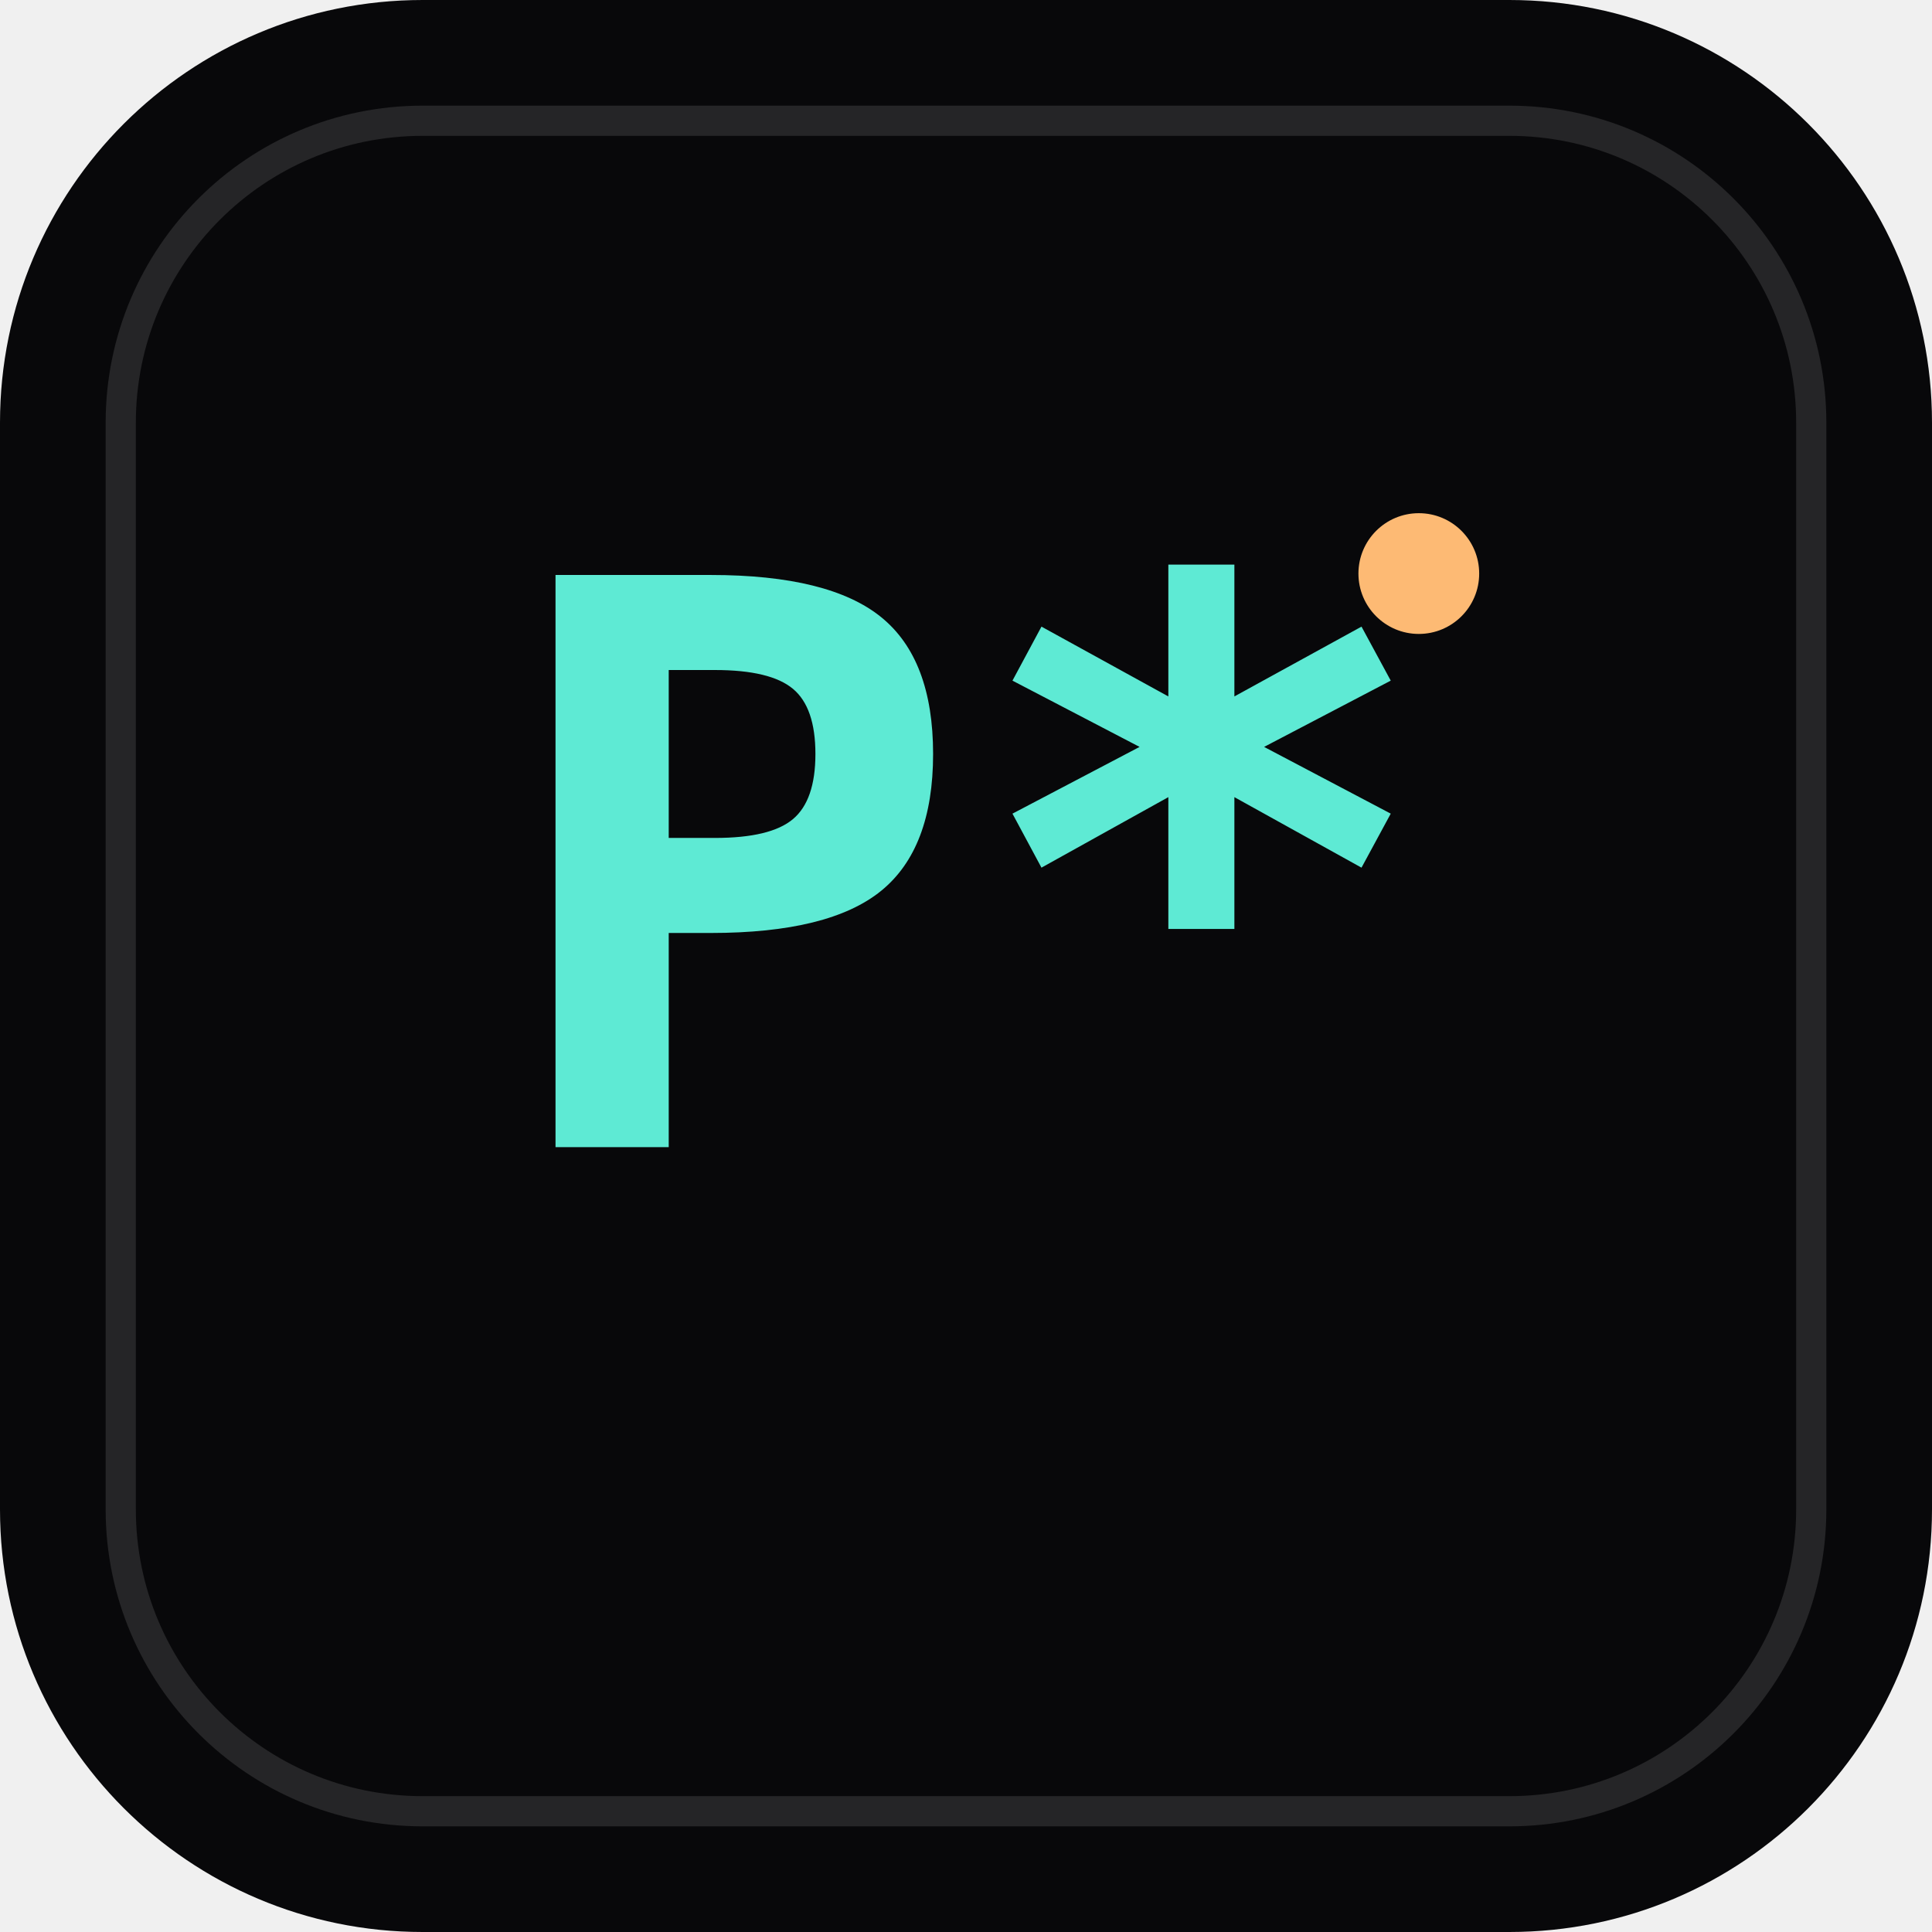
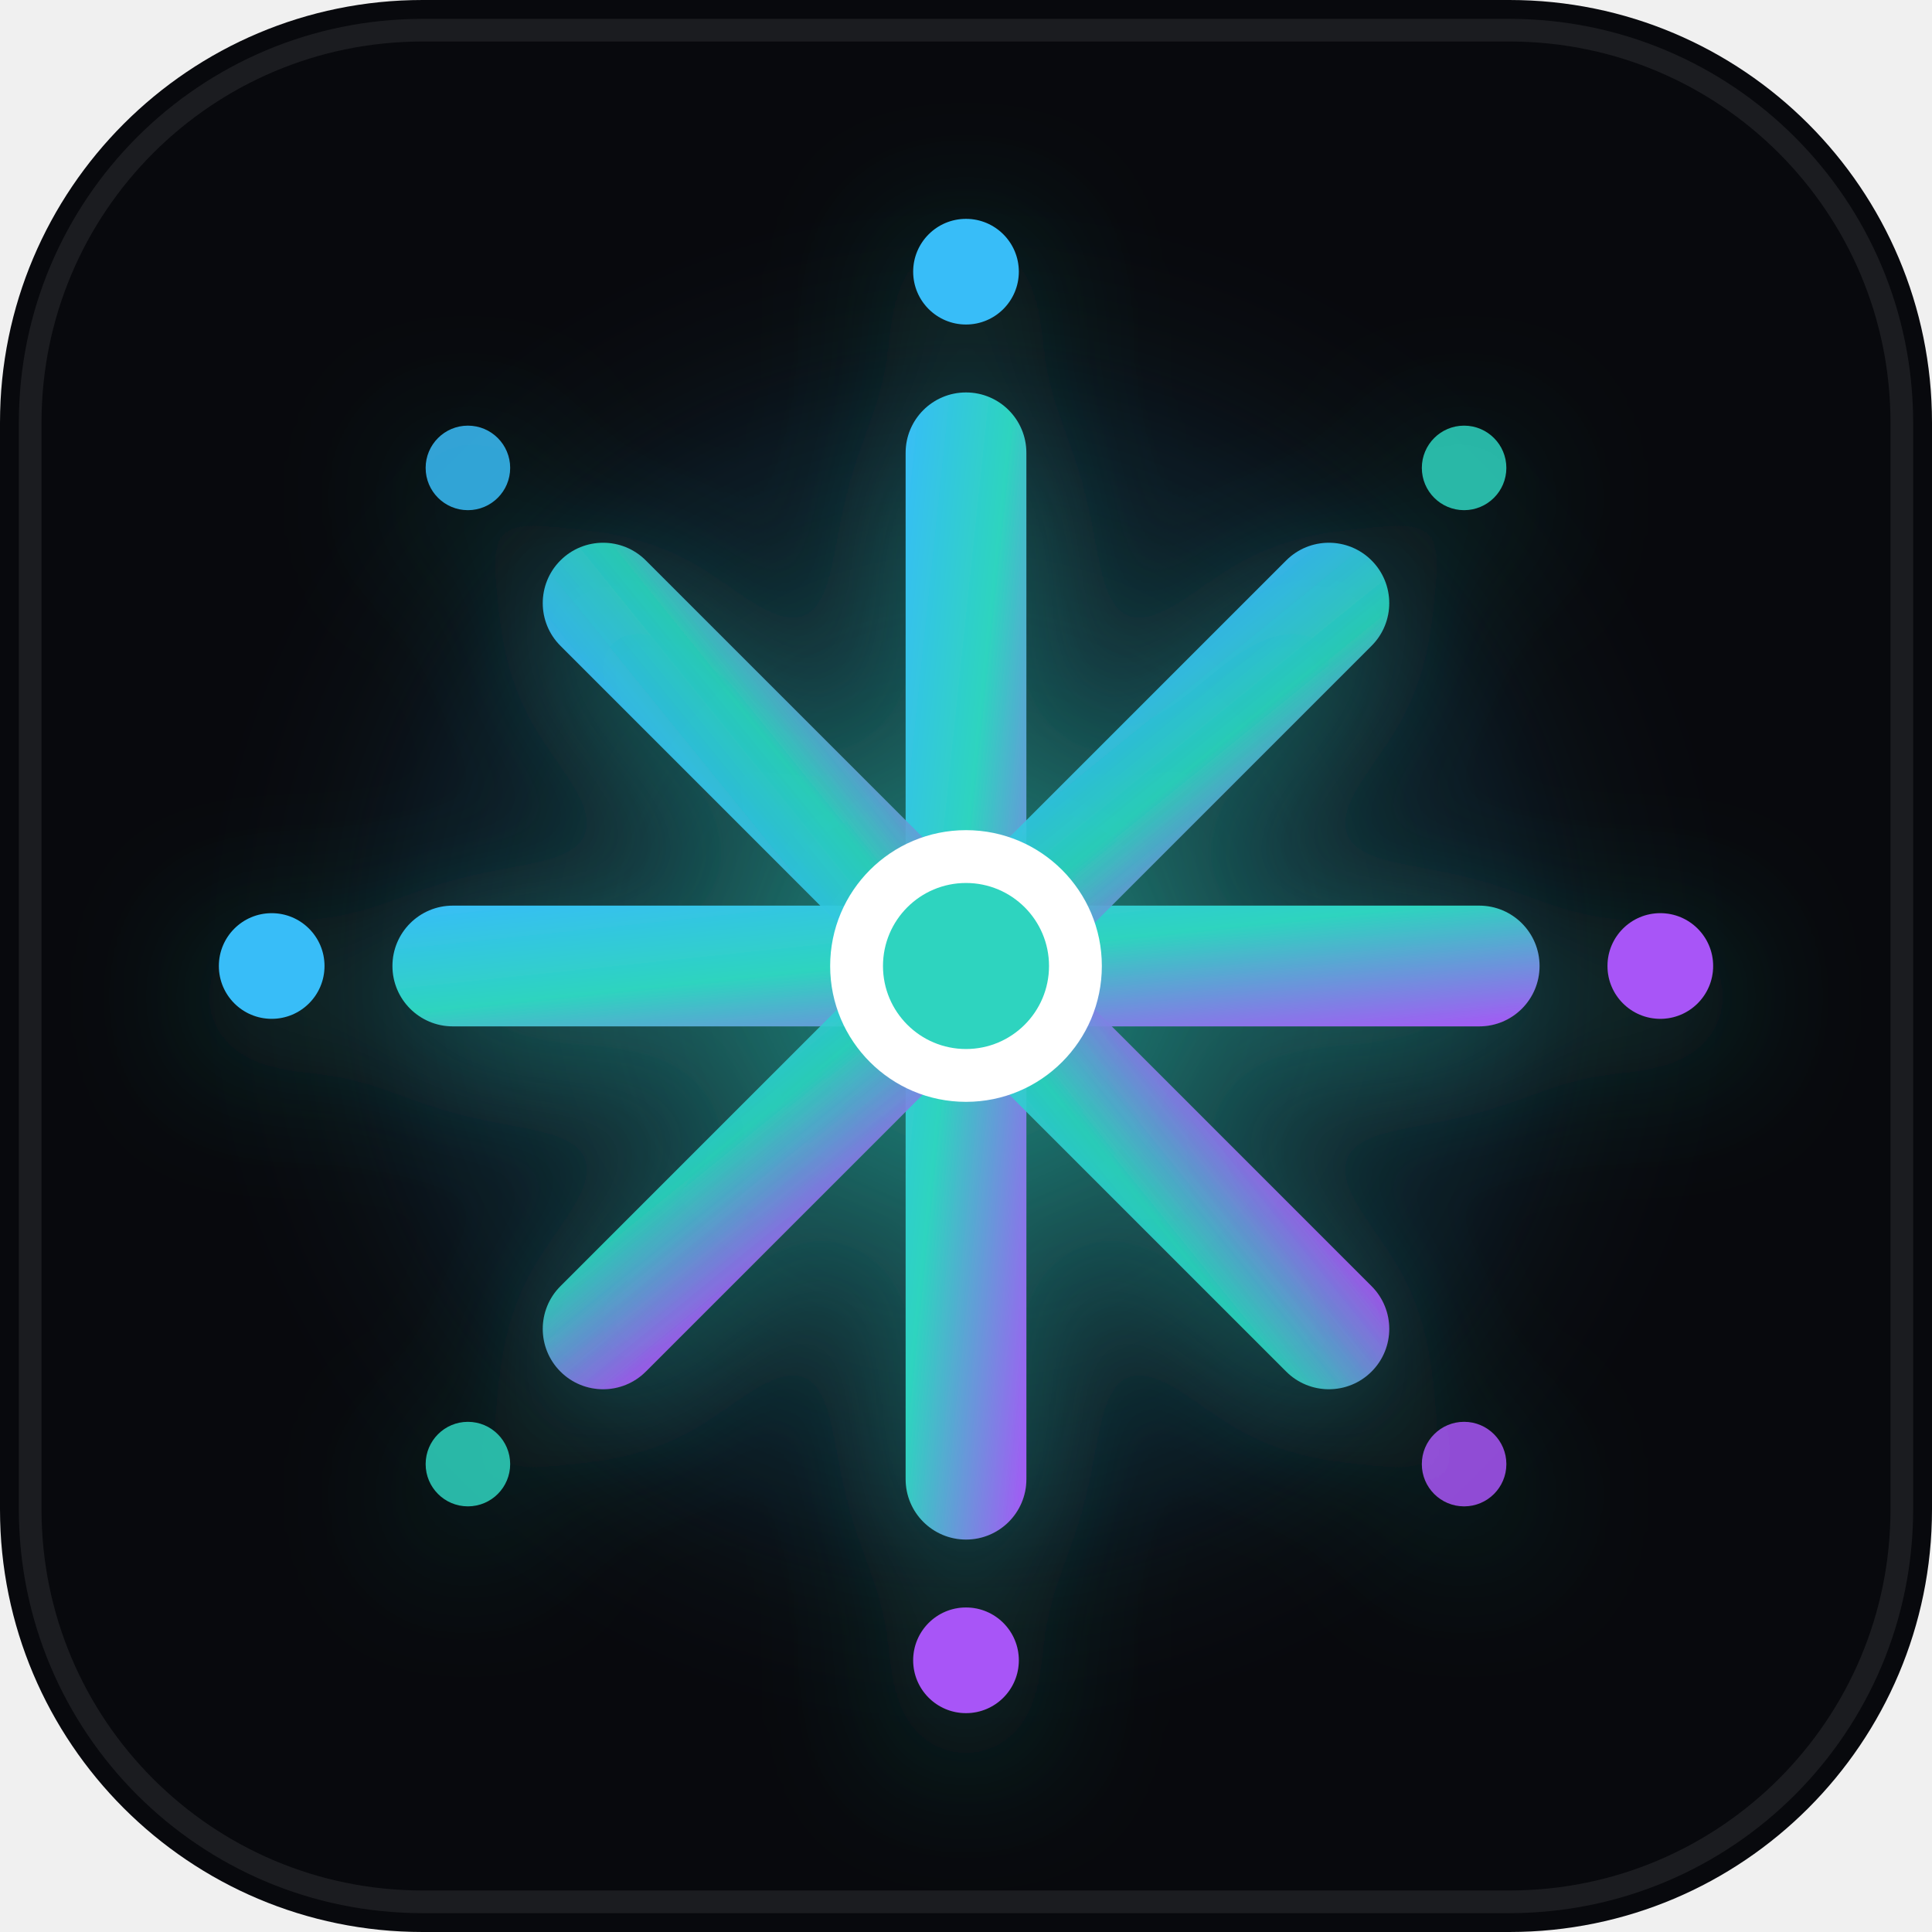
<svg xmlns="http://www.w3.org/2000/svg" viewBox="0 0 128 128" width="128" height="128">
-   <rect width="128" height="128" rx="28" fill="#08080a" />
-   <rect x="8" y="8" width="112" height="112" rx="20" fill="none" stroke="rgba(255,255,255,0.12)" stroke-width="2" />
-   <text x="64" y="76" font-family="'JetBrains Mono', monospace" font-size="52" font-weight="700" fill="#5eead4" text-anchor="middle">P*</text>
-   <circle cx="94" cy="38" r="4" fill="#fdba74" />
+   <defs>
+     <linearGradient id="pixora-grad" x1="0%" y1="0%" x2="100%" y2="100%">
+       <stop offset="0%" stop-color="#38bdf8" />
+       <stop offset="45%" stop-color="#2dd4bf" />
+       <stop offset="100%" stop-color="#a855f7" />
+     </linearGradient>
+     <radialGradient id="pixora-glow" cx="50%" cy="50%" r="50%">
+       <stop offset="0%" stop-color="#2dd4bf" stop-opacity="0.32" />
+       <stop offset="70%" stop-color="#38bdf8" stop-opacity="0.08" />
+       <stop offset="100%" stop-color="#08090d" stop-opacity="0" />
+     </radialGradient>
+     <filter id="pixora-bloom" x="-20%" y="-20%" width="140%" height="140%">
+       <feDropShadow dx="0" dy="2" stdDeviation="5" flood-color="#2dd4bf" flood-opacity="0.4" />
+     </filter>
+   </defs>
+   <rect width="128" height="128" rx="28" fill="#08090d" />
+   <rect x="2" y="2" width="124" height="124" rx="26" fill="none" stroke="rgba(255,255,255,0.08)" stroke-width="1.5" />
+   <circle cx="64" cy="64" r="52" fill="url(#pixora-glow)" />
+   <g filter="url(#pixora-bloom)">
+     <rect x="60" y="26" width="8" height="76" rx="4" fill="url(#pixora-grad)" />
+     <rect x="26" y="60" width="76" height="8" rx="4" fill="url(#pixora-grad)" />
+     <rect x="60" y="26" width="8" height="76" rx="4" transform="rotate(45 64 64)" fill="url(#pixora-grad)" opacity="0.92" />
+     <rect x="60" y="26" width="8" height="76" rx="4" transform="rotate(-45 64 64)" fill="url(#pixora-grad)" opacity="0.92" />
+     <circle cx="64" cy="64" r="9" fill="#ffffff" />
+     <circle cx="64" cy="64" r="5.5" fill="#2dd4bf" />
+     <circle cx="64" cy="18" r="3.5" fill="#38bdf8" />
+     <circle cx="64" cy="110" r="3.5" fill="#a855f7" />
+     <circle cx="18" cy="64" r="3.5" fill="#38bdf8" />
+     <circle cx="110" cy="64" r="3.5" fill="#a855f7" />
+     <circle cx="31" cy="31" r="2.8" fill="#38bdf8" opacity="0.85" />
+     <circle cx="97" cy="31" r="2.8" fill="#2dd4bf" opacity="0.85" />
+     <circle cx="31" cy="97" r="2.8" fill="#2dd4bf" opacity="0.85" />
+     <circle cx="97" cy="97" r="2.8" fill="#a855f7" opacity="0.85" />
+   </g>
</svg>
